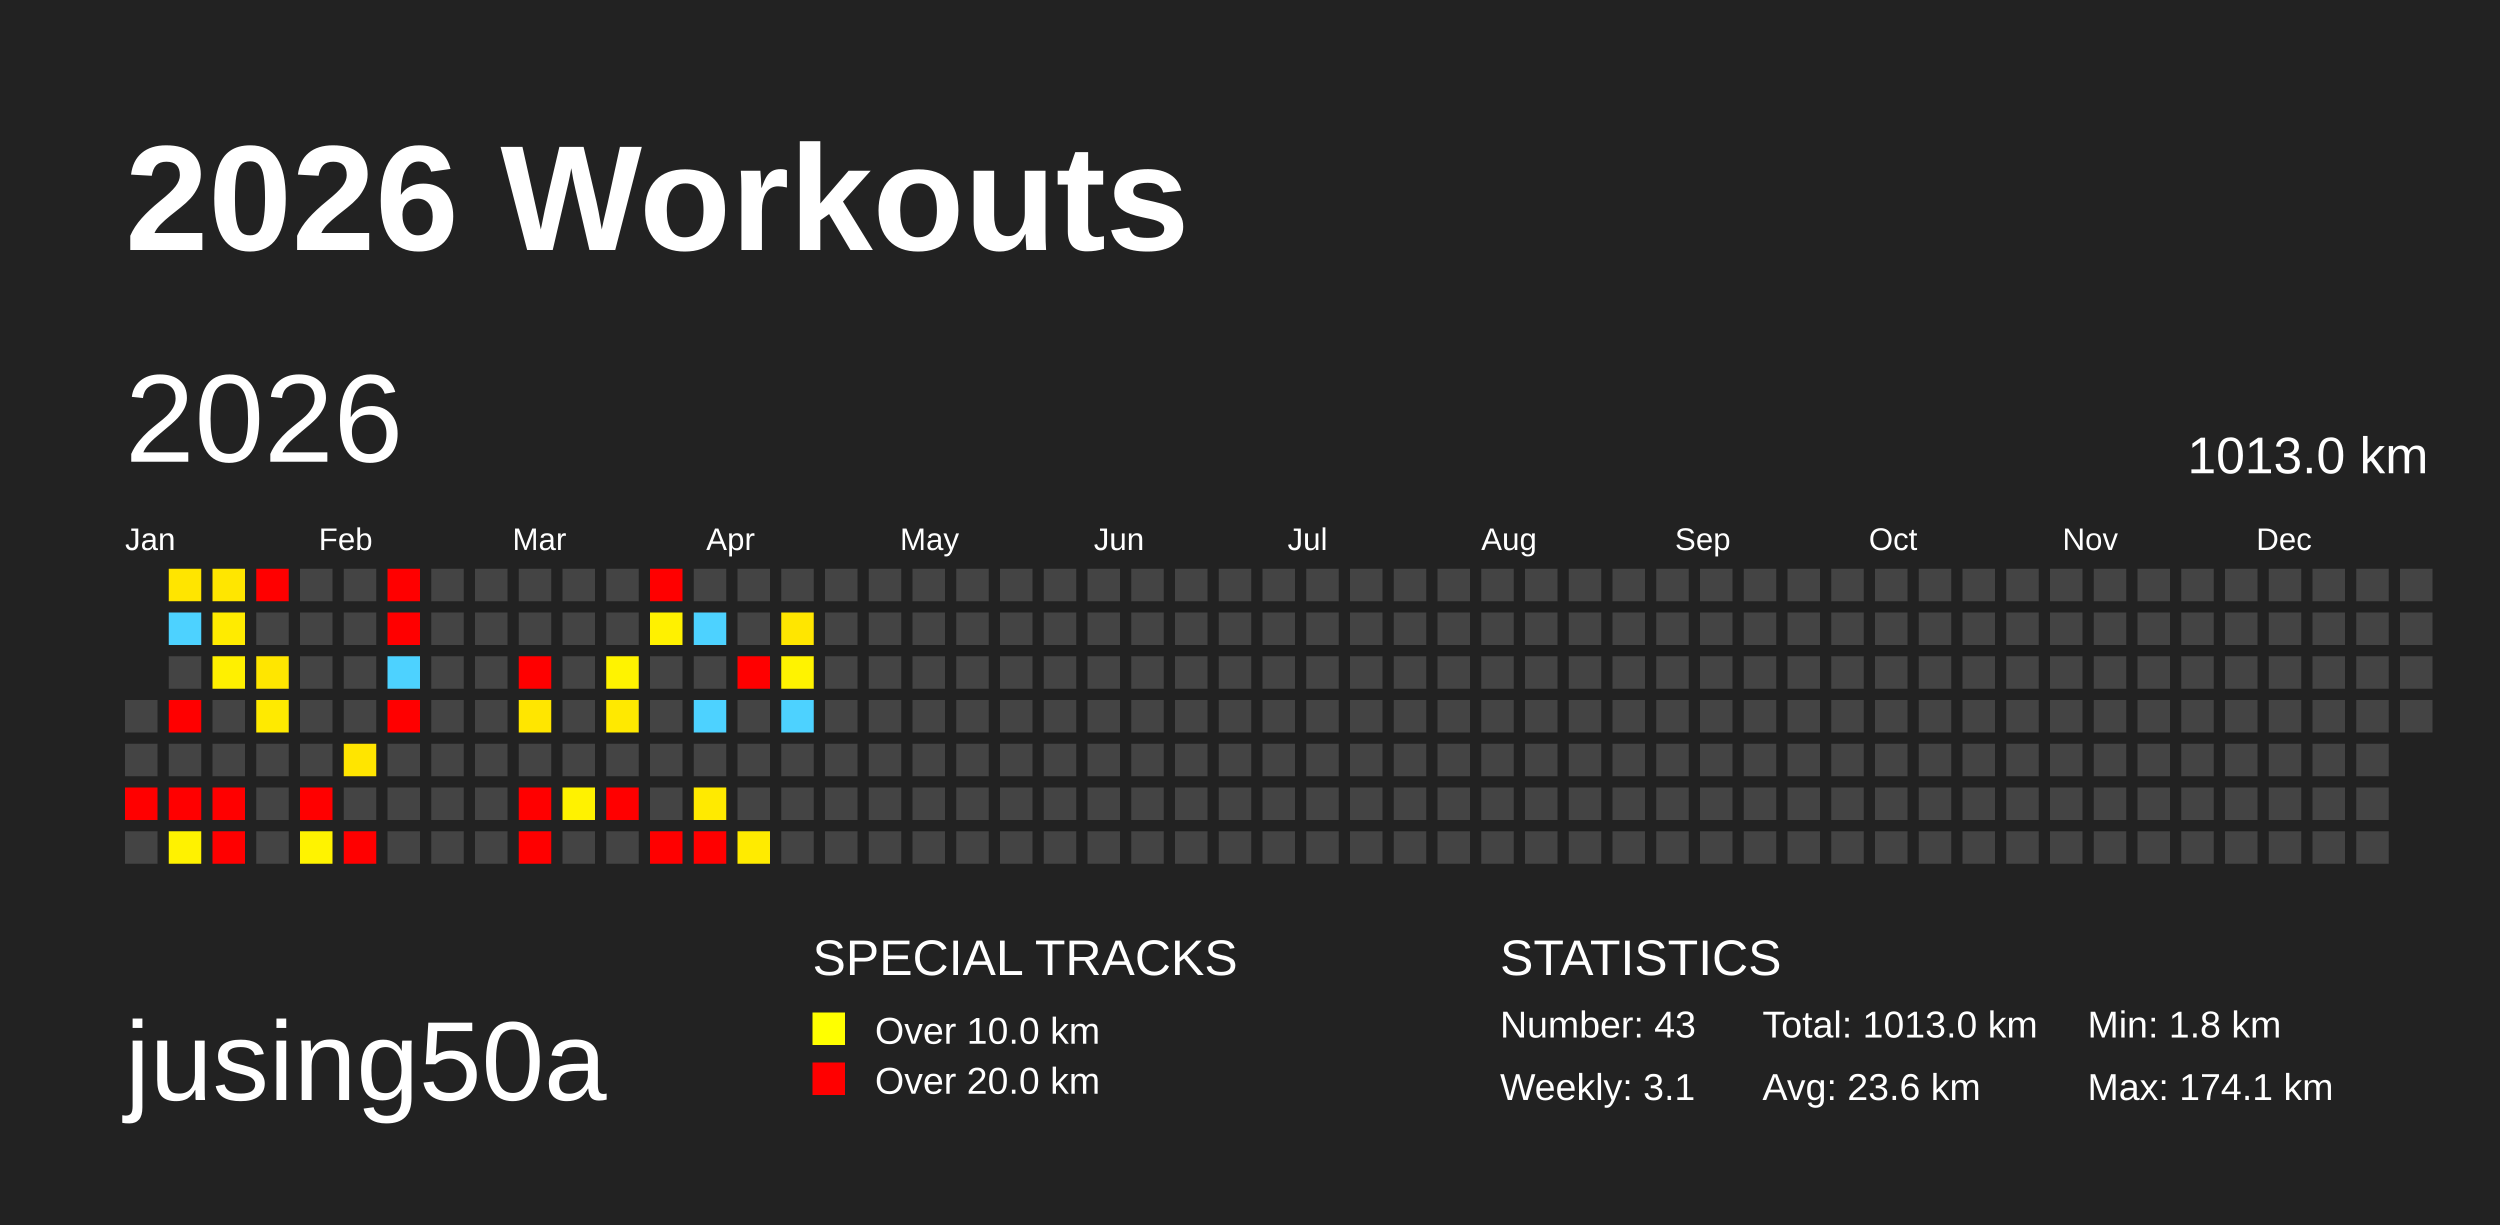
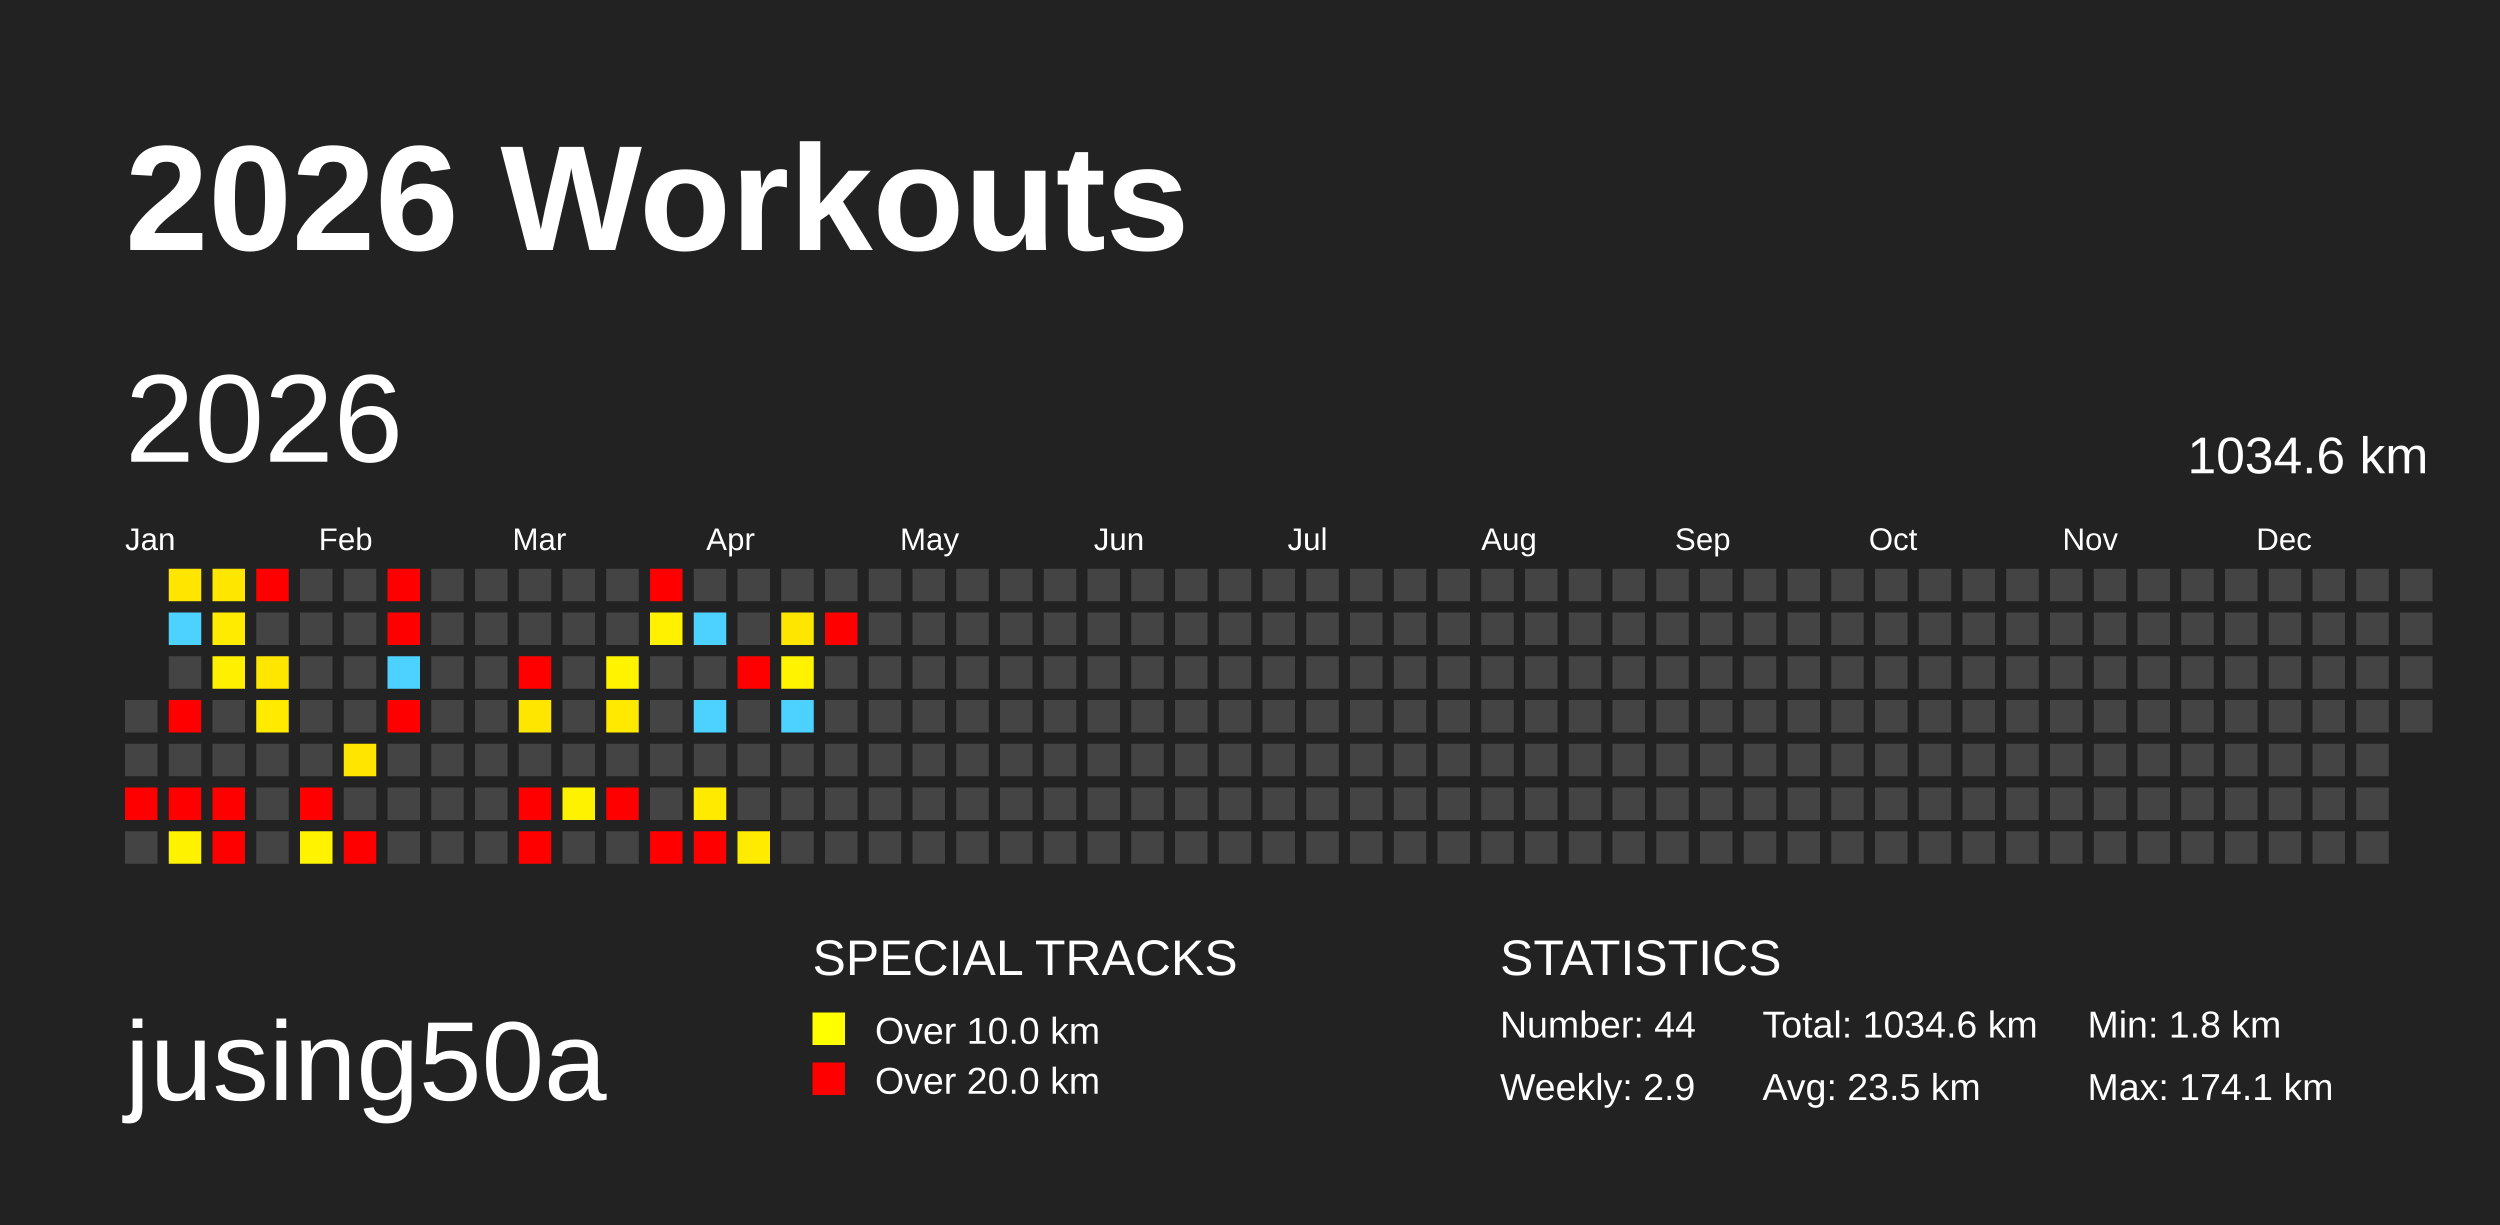
<svg xmlns="http://www.w3.org/2000/svg" baseProfile="full" height="98mm" version="1.1" viewBox="0,0,200,98" width="200mm">
  <defs />
  <rect fill="#222222" height="98" width="200" x="0" y="0" />
  <text fill="#FFFFFF" style="font-size:12px; font-family:Arial; font-weight:bold;" x="10" y="20">2026 Workouts</text>
  <text fill="#FFFFFF" style="font-size:9px; font-family:Arial" x="10" y="88">jusing50a</text>
  <text fill="#FFFFFF" style="font-size:4px; font-family:Arial" x="65" y="78">SPECIAL TRACKS</text>
  <rect fill="yellow" height="2.6" width="2.6" x="65" y="81" />
  <text fill="#FFFFFF" style="font-size:3px; font-family:Arial" x="70" y="83.5">Over 10.0 km</text>
  <rect fill="red" height="2.6" width="2.6" x="65" y="85" />
  <text fill="#FFFFFF" style="font-size:3px; font-family:Arial" x="70" y="87.5">Over 20.0 km</text>
  <text fill="#FFFFFF" style="font-size:4px; font-family:Arial" x="120" y="78">STATISTICS</text>
-   <text fill="#FFFFFF" style="font-size:3px; font-family:Arial" x="120" y="83">Number: 43</text>
-   <text fill="#FFFFFF" style="font-size:3px; font-family:Arial" x="120" y="88">Weekly: 3.1</text>
-   <text fill="#FFFFFF" style="font-size:3px; font-family:Arial" x="141" y="83">Total: 1013.0 km</text>
-   <text fill="#FFFFFF" style="font-size:3px; font-family:Arial" x="141" y="88">Avg: 23.6 km</text>
+   <text fill="#FFFFFF" style="font-size:3px; font-family:Arial" x="120" y="83">Number: 44</text>
+   <text fill="#FFFFFF" style="font-size:3px; font-family:Arial" x="120" y="88">Weekly: 2.9</text>
+   <text fill="#FFFFFF" style="font-size:3px; font-family:Arial" x="141" y="83">Total: 1034.6 km</text>
+   <text fill="#FFFFFF" style="font-size:3px; font-family:Arial" x="141" y="88">Avg: 23.5 km</text>
  <text fill="#FFFFFF" style="font-size:3px; font-family:Arial" x="167" y="83">Min: 1.8 km</text>
  <text fill="#FFFFFF" style="font-size:3px; font-family:Arial" x="167" y="88">Max: 174.1 km</text>
  <text dominant-baseline="hanging" fill="#FFFFFF" style="font-size:10.0px; font-family:Arial;" x="10" y="30">2026</text>
-   <text dominant-baseline="hanging" fill="#FFFFFF" style="font-size:4.125px; font-family:Arial;" x="175" y="35">1013.0 km</text>
+   <text dominant-baseline="hanging" fill="#FFFFFF" style="font-size:4.125px; font-family:Arial;" x="175" y="35">1034.6 km</text>
  <text fill="#FFFFFF" style="font-size:2.5px; font-family:Arial" x="10.0" y="44">Jan</text>
  <text fill="#FFFFFF" style="font-size:2.5px; font-family:Arial" x="25.5" y="44">Feb</text>
  <text fill="#FFFFFF" style="font-size:2.5px; font-family:Arial" x="41.0" y="44">Mar</text>
  <text fill="#FFFFFF" style="font-size:2.5px; font-family:Arial" x="56.5" y="44">Apr</text>
  <text fill="#FFFFFF" style="font-size:2.5px; font-family:Arial" x="72.0" y="44">May</text>
  <text fill="#FFFFFF" style="font-size:2.5px; font-family:Arial" x="87.5" y="44">Jun</text>
  <text fill="#FFFFFF" style="font-size:2.5px; font-family:Arial" x="103.0" y="44">Jul</text>
  <text fill="#FFFFFF" style="font-size:2.5px; font-family:Arial" x="118.5" y="44">Aug</text>
  <text fill="#FFFFFF" style="font-size:2.5px; font-family:Arial" x="134.0" y="44">Sep</text>
  <text fill="#FFFFFF" style="font-size:2.5px; font-family:Arial" x="149.5" y="44">Oct</text>
  <text fill="#FFFFFF" style="font-size:2.5px; font-family:Arial" x="165.0" y="44">Nov</text>
  <text fill="#FFFFFF" style="font-size:2.5px; font-family:Arial" x="180.5" y="44">Dec</text>
  <rect fill="#444444" height="2.6" width="2.6" x="10.0" y="56.0" />
  <rect fill="#444444" height="2.6" width="2.6" x="10.0" y="59.5" />
  <rect fill="red" height="2.6" width="2.6" x="10.0" y="63.0" />
  <rect fill="#444444" height="2.6" width="2.6" x="10.0" y="66.5" />
  <rect fill="#ffe500" height="2.6" width="2.6" x="13.5" y="45.5" />
  <rect fill="#4dd2ff" height="2.6" width="2.6" x="13.5" y="49.0" />
  <rect fill="#444444" height="2.6" width="2.6" x="13.5" y="52.5" />
  <rect fill="red" height="2.6" width="2.6" x="13.5" y="56.0" />
  <rect fill="#444444" height="2.6" width="2.6" x="13.5" y="59.5" />
  <rect fill="red" height="2.6" width="2.6" x="13.5" y="63.0" />
  <rect fill="#fff200" height="2.6" width="2.6" x="13.5" y="66.5" />
  <rect fill="#ffe600" height="2.6" width="2.6" x="17.0" y="45.5" />
  <rect fill="#ffeb00" height="2.6" width="2.6" x="17.0" y="49.0" />
  <rect fill="#fff000" height="2.6" width="2.6" x="17.0" y="52.5" />
  <rect fill="#444444" height="2.6" width="2.6" x="17.0" y="56.0" />
  <rect fill="#444444" height="2.6" width="2.6" x="17.0" y="59.5" />
  <rect fill="red" height="2.6" width="2.6" x="17.0" y="63.0" />
  <rect fill="red" height="2.6" width="2.6" x="17.0" y="66.5" />
  <rect fill="red" height="2.6" width="2.6" x="20.5" y="45.5" />
  <rect fill="#444444" height="2.6" width="2.6" x="20.5" y="49.0" />
  <rect fill="#ffe600" height="2.6" width="2.6" x="20.5" y="52.5" />
  <rect fill="#ffea00" height="2.6" width="2.6" x="20.5" y="56.0" />
  <rect fill="#444444" height="2.6" width="2.6" x="20.5" y="59.5" />
  <rect fill="#444444" height="2.6" width="2.6" x="20.5" y="63.0" />
  <rect fill="#444444" height="2.6" width="2.6" x="20.5" y="66.5" />
  <rect fill="#444444" height="2.6" width="2.6" x="24.0" y="45.5" />
  <rect fill="#444444" height="2.6" width="2.6" x="24.0" y="49.0" />
  <rect fill="#444444" height="2.6" width="2.6" x="24.0" y="52.5" />
  <rect fill="#444444" height="2.6" width="2.6" x="24.0" y="56.0" />
  <rect fill="#444444" height="2.6" width="2.6" x="24.0" y="59.5" />
  <rect fill="red" height="2.6" width="2.6" x="24.0" y="63.0" />
  <rect fill="#fff300" height="2.6" width="2.6" x="24.0" y="66.5" />
  <rect fill="#444444" height="2.6" width="2.6" x="27.5" y="45.5" />
  <rect fill="#444444" height="2.6" width="2.6" x="27.5" y="49.0" />
  <rect fill="#444444" height="2.6" width="2.6" x="27.5" y="52.5" />
  <rect fill="#444444" height="2.6" width="2.6" x="27.5" y="56.0" />
  <rect fill="#ffe500" height="2.6" width="2.6" x="27.5" y="59.5" />
  <rect fill="#444444" height="2.6" width="2.6" x="27.5" y="63.0" />
  <rect fill="red" height="2.6" width="2.6" x="27.5" y="66.5" />
  <rect fill="red" height="2.6" width="2.6" x="31.0" y="45.5" />
  <rect fill="red" height="2.6" width="2.6" x="31.0" y="49.0" />
  <rect fill="#4dd2ff" height="2.6" width="2.6" x="31.0" y="52.5" />
  <rect fill="red" height="2.6" width="2.6" x="31.0" y="56.0" />
  <rect fill="#444444" height="2.6" width="2.6" x="31.0" y="59.5" />
  <rect fill="#444444" height="2.6" width="2.6" x="31.0" y="63.0" />
  <rect fill="#444444" height="2.6" width="2.6" x="31.0" y="66.5" />
  <rect fill="#444444" height="2.6" width="2.6" x="34.5" y="45.5" />
  <rect fill="#444444" height="2.6" width="2.6" x="34.5" y="49.0" />
  <rect fill="#444444" height="2.6" width="2.6" x="34.5" y="52.5" />
  <rect fill="#444444" height="2.6" width="2.6" x="34.5" y="56.0" />
  <rect fill="#444444" height="2.6" width="2.6" x="34.5" y="59.5" />
  <rect fill="#444444" height="2.6" width="2.6" x="34.5" y="63.0" />
  <rect fill="#444444" height="2.6" width="2.6" x="34.5" y="66.5" />
  <rect fill="#444444" height="2.6" width="2.6" x="38.0" y="45.5" />
  <rect fill="#444444" height="2.6" width="2.6" x="38.0" y="49.0" />
  <rect fill="#444444" height="2.6" width="2.6" x="38.0" y="52.5" />
  <rect fill="#444444" height="2.6" width="2.6" x="38.0" y="56.0" />
  <rect fill="#444444" height="2.6" width="2.6" x="38.0" y="59.5" />
  <rect fill="#444444" height="2.6" width="2.6" x="38.0" y="63.0" />
  <rect fill="#444444" height="2.6" width="2.6" x="38.0" y="66.5" />
  <rect fill="#444444" height="2.6" width="2.6" x="41.5" y="45.5" />
  <rect fill="#444444" height="2.6" width="2.6" x="41.5" y="49.0" />
  <rect fill="red" height="2.6" width="2.6" x="41.5" y="52.5" />
  <rect fill="#ffe600" height="2.6" width="2.6" x="41.5" y="56.0" />
  <rect fill="#444444" height="2.6" width="2.6" x="41.5" y="59.5" />
  <rect fill="red" height="2.6" width="2.6" x="41.5" y="63.0" />
  <rect fill="red" height="2.6" width="2.6" x="41.5" y="66.5" />
  <rect fill="#444444" height="2.6" width="2.6" x="45.0" y="45.5" />
  <rect fill="#444444" height="2.6" width="2.6" x="45.0" y="49.0" />
  <rect fill="#444444" height="2.6" width="2.6" x="45.0" y="52.5" />
  <rect fill="#444444" height="2.6" width="2.6" x="45.0" y="56.0" />
  <rect fill="#444444" height="2.6" width="2.6" x="45.0" y="59.5" />
  <rect fill="#fff200" height="2.6" width="2.6" x="45.0" y="63.0" />
  <rect fill="#444444" height="2.6" width="2.6" x="45.0" y="66.5" />
  <rect fill="#444444" height="2.6" width="2.6" x="48.5" y="45.5" />
  <rect fill="#444444" height="2.6" width="2.6" x="48.5" y="49.0" />
  <rect fill="#fff300" height="2.6" width="2.6" x="48.5" y="52.5" />
  <rect fill="#ffe900" height="2.6" width="2.6" x="48.5" y="56.0" />
  <rect fill="#444444" height="2.6" width="2.6" x="48.5" y="59.5" />
  <rect fill="red" height="2.6" width="2.6" x="48.5" y="63.0" />
  <rect fill="#444444" height="2.6" width="2.6" x="48.5" y="66.5" />
  <rect fill="red" height="2.6" width="2.6" x="52.0" y="45.5" />
  <rect fill="#fff100" height="2.6" width="2.6" x="52.0" y="49.0" />
  <rect fill="#444444" height="2.6" width="2.6" x="52.0" y="52.5" />
  <rect fill="#444444" height="2.6" width="2.6" x="52.0" y="56.0" />
  <rect fill="#444444" height="2.6" width="2.6" x="52.0" y="59.5" />
  <rect fill="#444444" height="2.6" width="2.6" x="52.0" y="63.0" />
  <rect fill="red" height="2.6" width="2.6" x="52.0" y="66.5" />
  <rect fill="#444444" height="2.6" width="2.6" x="55.5" y="45.5" />
  <rect fill="#4dd2ff" height="2.6" width="2.6" x="55.5" y="49.0" />
  <rect fill="#444444" height="2.6" width="2.6" x="55.5" y="52.5" />
  <rect fill="#4dd2ff" height="2.6" width="2.6" x="55.5" y="56.0" />
  <rect fill="#444444" height="2.6" width="2.6" x="55.5" y="59.5" />
  <rect fill="#ffea00" height="2.6" width="2.6" x="55.5" y="63.0" />
  <rect fill="red" height="2.6" width="2.6" x="55.5" y="66.5" />
  <rect fill="#444444" height="2.6" width="2.6" x="59.0" y="45.5" />
  <rect fill="#444444" height="2.6" width="2.6" x="59.0" y="49.0" />
  <rect fill="red" height="2.6" width="2.6" x="59.0" y="52.5" />
  <rect fill="#444444" height="2.6" width="2.6" x="59.0" y="56.0" />
  <rect fill="#444444" height="2.6" width="2.6" x="59.0" y="59.5" />
  <rect fill="#444444" height="2.6" width="2.6" x="59.0" y="63.0" />
  <rect fill="#ffeb00" height="2.6" width="2.6" x="59.0" y="66.5" />
  <rect fill="#444444" height="2.6" width="2.6" x="62.5" y="45.5" />
  <rect fill="#ffe600" height="2.6" width="2.6" x="62.5" y="49.0" />
  <rect fill="#fff300" height="2.6" width="2.6" x="62.5" y="52.5" />
  <rect fill="#4dd2ff" height="2.6" width="2.6" x="62.5" y="56.0" />
  <rect fill="#444444" height="2.6" width="2.6" x="62.5" y="59.5" />
  <rect fill="#444444" height="2.6" width="2.6" x="62.5" y="63.0" />
  <rect fill="#444444" height="2.6" width="2.6" x="62.5" y="66.5" />
  <rect fill="#444444" height="2.6" width="2.6" x="66.0" y="45.5" />
-   <rect fill="#444444" height="2.6" width="2.6" x="66.0" y="49.0" />
+   <rect fill="red" height="2.6" width="2.6" x="66.0" y="49.0" />
  <rect fill="#444444" height="2.6" width="2.6" x="66.0" y="52.5" />
  <rect fill="#444444" height="2.6" width="2.6" x="66.0" y="56.0" />
  <rect fill="#444444" height="2.6" width="2.6" x="66.0" y="59.5" />
  <rect fill="#444444" height="2.6" width="2.6" x="66.0" y="63.0" />
  <rect fill="#444444" height="2.6" width="2.6" x="66.0" y="66.5" />
  <rect fill="#444444" height="2.6" width="2.6" x="69.5" y="45.5" />
  <rect fill="#444444" height="2.6" width="2.6" x="69.5" y="49.0" />
  <rect fill="#444444" height="2.6" width="2.6" x="69.5" y="52.5" />
  <rect fill="#444444" height="2.6" width="2.6" x="69.5" y="56.0" />
  <rect fill="#444444" height="2.6" width="2.6" x="69.5" y="59.5" />
  <rect fill="#444444" height="2.6" width="2.6" x="69.5" y="63.0" />
  <rect fill="#444444" height="2.6" width="2.6" x="69.5" y="66.5" />
  <rect fill="#444444" height="2.6" width="2.6" x="73.0" y="45.5" />
  <rect fill="#444444" height="2.6" width="2.6" x="73.0" y="49.0" />
  <rect fill="#444444" height="2.6" width="2.6" x="73.0" y="52.5" />
  <rect fill="#444444" height="2.6" width="2.6" x="73.0" y="56.0" />
  <rect fill="#444444" height="2.6" width="2.6" x="73.0" y="59.5" />
  <rect fill="#444444" height="2.6" width="2.6" x="73.0" y="63.0" />
  <rect fill="#444444" height="2.6" width="2.6" x="73.0" y="66.5" />
  <rect fill="#444444" height="2.6" width="2.6" x="76.5" y="45.5" />
  <rect fill="#444444" height="2.6" width="2.6" x="76.5" y="49.0" />
  <rect fill="#444444" height="2.6" width="2.6" x="76.5" y="52.5" />
  <rect fill="#444444" height="2.6" width="2.6" x="76.5" y="56.0" />
  <rect fill="#444444" height="2.6" width="2.6" x="76.5" y="59.5" />
  <rect fill="#444444" height="2.6" width="2.6" x="76.5" y="63.0" />
  <rect fill="#444444" height="2.6" width="2.6" x="76.5" y="66.5" />
  <rect fill="#444444" height="2.6" width="2.6" x="80.0" y="45.5" />
  <rect fill="#444444" height="2.6" width="2.6" x="80.0" y="49.0" />
  <rect fill="#444444" height="2.6" width="2.6" x="80.0" y="52.5" />
  <rect fill="#444444" height="2.6" width="2.6" x="80.0" y="56.0" />
  <rect fill="#444444" height="2.6" width="2.6" x="80.0" y="59.5" />
  <rect fill="#444444" height="2.6" width="2.6" x="80.0" y="63.0" />
  <rect fill="#444444" height="2.6" width="2.6" x="80.0" y="66.5" />
  <rect fill="#444444" height="2.6" width="2.6" x="83.5" y="45.5" />
  <rect fill="#444444" height="2.6" width="2.6" x="83.5" y="49.0" />
  <rect fill="#444444" height="2.6" width="2.6" x="83.5" y="52.5" />
  <rect fill="#444444" height="2.6" width="2.6" x="83.5" y="56.0" />
  <rect fill="#444444" height="2.6" width="2.6" x="83.5" y="59.5" />
  <rect fill="#444444" height="2.6" width="2.6" x="83.5" y="63.0" />
  <rect fill="#444444" height="2.6" width="2.6" x="83.5" y="66.5" />
  <rect fill="#444444" height="2.6" width="2.6" x="87.0" y="45.5" />
  <rect fill="#444444" height="2.6" width="2.6" x="87.0" y="49.0" />
  <rect fill="#444444" height="2.6" width="2.6" x="87.0" y="52.5" />
  <rect fill="#444444" height="2.6" width="2.6" x="87.0" y="56.0" />
  <rect fill="#444444" height="2.6" width="2.6" x="87.0" y="59.5" />
  <rect fill="#444444" height="2.6" width="2.6" x="87.0" y="63.0" />
  <rect fill="#444444" height="2.6" width="2.6" x="87.0" y="66.5" />
  <rect fill="#444444" height="2.6" width="2.6" x="90.5" y="45.5" />
  <rect fill="#444444" height="2.6" width="2.6" x="90.5" y="49.0" />
  <rect fill="#444444" height="2.6" width="2.6" x="90.5" y="52.5" />
  <rect fill="#444444" height="2.6" width="2.6" x="90.5" y="56.0" />
  <rect fill="#444444" height="2.6" width="2.6" x="90.5" y="59.5" />
  <rect fill="#444444" height="2.6" width="2.6" x="90.5" y="63.0" />
  <rect fill="#444444" height="2.6" width="2.6" x="90.5" y="66.5" />
  <rect fill="#444444" height="2.6" width="2.6" x="94.0" y="45.5" />
  <rect fill="#444444" height="2.6" width="2.6" x="94.0" y="49.0" />
  <rect fill="#444444" height="2.6" width="2.6" x="94.0" y="52.5" />
  <rect fill="#444444" height="2.6" width="2.6" x="94.0" y="56.0" />
  <rect fill="#444444" height="2.6" width="2.6" x="94.0" y="59.5" />
  <rect fill="#444444" height="2.6" width="2.6" x="94.0" y="63.0" />
  <rect fill="#444444" height="2.6" width="2.6" x="94.0" y="66.5" />
  <rect fill="#444444" height="2.6" width="2.6" x="97.5" y="45.5" />
  <rect fill="#444444" height="2.6" width="2.6" x="97.5" y="49.0" />
  <rect fill="#444444" height="2.6" width="2.6" x="97.5" y="52.5" />
  <rect fill="#444444" height="2.6" width="2.6" x="97.5" y="56.0" />
  <rect fill="#444444" height="2.6" width="2.6" x="97.5" y="59.5" />
  <rect fill="#444444" height="2.6" width="2.6" x="97.5" y="63.0" />
  <rect fill="#444444" height="2.6" width="2.6" x="97.5" y="66.5" />
  <rect fill="#444444" height="2.6" width="2.6" x="101.0" y="45.5" />
  <rect fill="#444444" height="2.6" width="2.6" x="101.0" y="49.0" />
  <rect fill="#444444" height="2.6" width="2.6" x="101.0" y="52.5" />
  <rect fill="#444444" height="2.6" width="2.6" x="101.0" y="56.0" />
  <rect fill="#444444" height="2.6" width="2.6" x="101.0" y="59.5" />
  <rect fill="#444444" height="2.6" width="2.6" x="101.0" y="63.0" />
  <rect fill="#444444" height="2.6" width="2.6" x="101.0" y="66.5" />
  <rect fill="#444444" height="2.6" width="2.6" x="104.5" y="45.5" />
  <rect fill="#444444" height="2.6" width="2.6" x="104.5" y="49.0" />
  <rect fill="#444444" height="2.6" width="2.6" x="104.5" y="52.5" />
  <rect fill="#444444" height="2.6" width="2.6" x="104.5" y="56.0" />
  <rect fill="#444444" height="2.6" width="2.6" x="104.5" y="59.5" />
  <rect fill="#444444" height="2.6" width="2.6" x="104.5" y="63.0" />
  <rect fill="#444444" height="2.6" width="2.6" x="104.5" y="66.5" />
  <rect fill="#444444" height="2.6" width="2.6" x="108.0" y="45.5" />
  <rect fill="#444444" height="2.6" width="2.6" x="108.0" y="49.0" />
  <rect fill="#444444" height="2.6" width="2.6" x="108.0" y="52.5" />
  <rect fill="#444444" height="2.6" width="2.6" x="108.0" y="56.0" />
  <rect fill="#444444" height="2.6" width="2.6" x="108.0" y="59.5" />
  <rect fill="#444444" height="2.6" width="2.6" x="108.0" y="63.0" />
  <rect fill="#444444" height="2.6" width="2.6" x="108.0" y="66.5" />
  <rect fill="#444444" height="2.6" width="2.6" x="111.5" y="45.5" />
  <rect fill="#444444" height="2.6" width="2.6" x="111.5" y="49.0" />
  <rect fill="#444444" height="2.6" width="2.6" x="111.5" y="52.5" />
  <rect fill="#444444" height="2.6" width="2.6" x="111.5" y="56.0" />
  <rect fill="#444444" height="2.6" width="2.6" x="111.5" y="59.5" />
  <rect fill="#444444" height="2.6" width="2.6" x="111.5" y="63.0" />
  <rect fill="#444444" height="2.6" width="2.6" x="111.5" y="66.5" />
  <rect fill="#444444" height="2.6" width="2.6" x="115.0" y="45.5" />
  <rect fill="#444444" height="2.6" width="2.6" x="115.0" y="49.0" />
  <rect fill="#444444" height="2.6" width="2.6" x="115.0" y="52.5" />
  <rect fill="#444444" height="2.6" width="2.6" x="115.0" y="56.0" />
  <rect fill="#444444" height="2.6" width="2.6" x="115.0" y="59.5" />
  <rect fill="#444444" height="2.6" width="2.6" x="115.0" y="63.0" />
  <rect fill="#444444" height="2.6" width="2.6" x="115.0" y="66.5" />
  <rect fill="#444444" height="2.6" width="2.6" x="118.5" y="45.5" />
  <rect fill="#444444" height="2.6" width="2.6" x="118.5" y="49.0" />
  <rect fill="#444444" height="2.6" width="2.6" x="118.5" y="52.5" />
  <rect fill="#444444" height="2.6" width="2.6" x="118.5" y="56.0" />
  <rect fill="#444444" height="2.6" width="2.6" x="118.5" y="59.5" />
  <rect fill="#444444" height="2.6" width="2.6" x="118.5" y="63.0" />
  <rect fill="#444444" height="2.6" width="2.6" x="118.5" y="66.5" />
  <rect fill="#444444" height="2.6" width="2.6" x="122.0" y="45.5" />
  <rect fill="#444444" height="2.6" width="2.6" x="122.0" y="49.0" />
  <rect fill="#444444" height="2.6" width="2.6" x="122.0" y="52.5" />
  <rect fill="#444444" height="2.6" width="2.6" x="122.0" y="56.0" />
  <rect fill="#444444" height="2.6" width="2.6" x="122.0" y="59.5" />
  <rect fill="#444444" height="2.6" width="2.6" x="122.0" y="63.0" />
  <rect fill="#444444" height="2.6" width="2.6" x="122.0" y="66.5" />
  <rect fill="#444444" height="2.6" width="2.6" x="125.5" y="45.5" />
  <rect fill="#444444" height="2.6" width="2.6" x="125.5" y="49.0" />
  <rect fill="#444444" height="2.6" width="2.6" x="125.5" y="52.5" />
  <rect fill="#444444" height="2.6" width="2.6" x="125.5" y="56.0" />
  <rect fill="#444444" height="2.6" width="2.6" x="125.5" y="59.5" />
  <rect fill="#444444" height="2.6" width="2.6" x="125.5" y="63.0" />
  <rect fill="#444444" height="2.6" width="2.6" x="125.5" y="66.5" />
  <rect fill="#444444" height="2.6" width="2.6" x="129.0" y="45.5" />
  <rect fill="#444444" height="2.6" width="2.6" x="129.0" y="49.0" />
  <rect fill="#444444" height="2.6" width="2.6" x="129.0" y="52.5" />
  <rect fill="#444444" height="2.6" width="2.6" x="129.0" y="56.0" />
  <rect fill="#444444" height="2.6" width="2.6" x="129.0" y="59.5" />
  <rect fill="#444444" height="2.6" width="2.6" x="129.0" y="63.0" />
  <rect fill="#444444" height="2.6" width="2.6" x="129.0" y="66.5" />
  <rect fill="#444444" height="2.6" width="2.6" x="132.5" y="45.5" />
  <rect fill="#444444" height="2.6" width="2.6" x="132.5" y="49.0" />
  <rect fill="#444444" height="2.6" width="2.6" x="132.5" y="52.5" />
  <rect fill="#444444" height="2.6" width="2.6" x="132.5" y="56.0" />
  <rect fill="#444444" height="2.6" width="2.6" x="132.5" y="59.5" />
  <rect fill="#444444" height="2.6" width="2.6" x="132.5" y="63.0" />
  <rect fill="#444444" height="2.6" width="2.6" x="132.5" y="66.5" />
  <rect fill="#444444" height="2.6" width="2.6" x="136.0" y="45.5" />
  <rect fill="#444444" height="2.6" width="2.6" x="136.0" y="49.0" />
  <rect fill="#444444" height="2.6" width="2.6" x="136.0" y="52.5" />
  <rect fill="#444444" height="2.6" width="2.6" x="136.0" y="56.0" />
  <rect fill="#444444" height="2.6" width="2.6" x="136.0" y="59.5" />
  <rect fill="#444444" height="2.6" width="2.6" x="136.0" y="63.0" />
  <rect fill="#444444" height="2.6" width="2.6" x="136.0" y="66.5" />
  <rect fill="#444444" height="2.6" width="2.6" x="139.5" y="45.5" />
  <rect fill="#444444" height="2.6" width="2.6" x="139.5" y="49.0" />
  <rect fill="#444444" height="2.6" width="2.6" x="139.5" y="52.5" />
  <rect fill="#444444" height="2.6" width="2.6" x="139.5" y="56.0" />
  <rect fill="#444444" height="2.6" width="2.6" x="139.5" y="59.5" />
  <rect fill="#444444" height="2.6" width="2.6" x="139.5" y="63.0" />
  <rect fill="#444444" height="2.6" width="2.6" x="139.5" y="66.5" />
  <rect fill="#444444" height="2.6" width="2.6" x="143.0" y="45.5" />
  <rect fill="#444444" height="2.6" width="2.6" x="143.0" y="49.0" />
  <rect fill="#444444" height="2.6" width="2.6" x="143.0" y="52.5" />
  <rect fill="#444444" height="2.6" width="2.6" x="143.0" y="56.0" />
  <rect fill="#444444" height="2.6" width="2.6" x="143.0" y="59.5" />
  <rect fill="#444444" height="2.6" width="2.6" x="143.0" y="63.0" />
  <rect fill="#444444" height="2.6" width="2.6" x="143.0" y="66.5" />
  <rect fill="#444444" height="2.6" width="2.6" x="146.5" y="45.5" />
  <rect fill="#444444" height="2.6" width="2.6" x="146.5" y="49.0" />
  <rect fill="#444444" height="2.6" width="2.6" x="146.5" y="52.5" />
  <rect fill="#444444" height="2.6" width="2.6" x="146.5" y="56.0" />
  <rect fill="#444444" height="2.6" width="2.6" x="146.5" y="59.5" />
  <rect fill="#444444" height="2.6" width="2.6" x="146.5" y="63.0" />
  <rect fill="#444444" height="2.6" width="2.6" x="146.5" y="66.5" />
  <rect fill="#444444" height="2.6" width="2.6" x="150.0" y="45.5" />
  <rect fill="#444444" height="2.6" width="2.6" x="150.0" y="49.0" />
  <rect fill="#444444" height="2.6" width="2.6" x="150.0" y="52.5" />
  <rect fill="#444444" height="2.6" width="2.6" x="150.0" y="56.0" />
  <rect fill="#444444" height="2.6" width="2.6" x="150.0" y="59.5" />
  <rect fill="#444444" height="2.6" width="2.6" x="150.0" y="63.0" />
  <rect fill="#444444" height="2.6" width="2.6" x="150.0" y="66.5" />
  <rect fill="#444444" height="2.6" width="2.6" x="153.5" y="45.5" />
  <rect fill="#444444" height="2.6" width="2.6" x="153.5" y="49.0" />
  <rect fill="#444444" height="2.6" width="2.6" x="153.5" y="52.5" />
  <rect fill="#444444" height="2.6" width="2.6" x="153.5" y="56.0" />
  <rect fill="#444444" height="2.6" width="2.6" x="153.5" y="59.5" />
  <rect fill="#444444" height="2.6" width="2.6" x="153.5" y="63.0" />
  <rect fill="#444444" height="2.6" width="2.6" x="153.5" y="66.5" />
  <rect fill="#444444" height="2.6" width="2.6" x="157.0" y="45.5" />
  <rect fill="#444444" height="2.6" width="2.6" x="157.0" y="49.0" />
  <rect fill="#444444" height="2.6" width="2.6" x="157.0" y="52.5" />
  <rect fill="#444444" height="2.6" width="2.6" x="157.0" y="56.0" />
  <rect fill="#444444" height="2.6" width="2.6" x="157.0" y="59.5" />
  <rect fill="#444444" height="2.6" width="2.6" x="157.0" y="63.0" />
  <rect fill="#444444" height="2.6" width="2.6" x="157.0" y="66.5" />
  <rect fill="#444444" height="2.6" width="2.6" x="160.5" y="45.5" />
  <rect fill="#444444" height="2.6" width="2.6" x="160.5" y="49.0" />
  <rect fill="#444444" height="2.6" width="2.6" x="160.5" y="52.5" />
  <rect fill="#444444" height="2.6" width="2.6" x="160.5" y="56.0" />
  <rect fill="#444444" height="2.6" width="2.6" x="160.5" y="59.5" />
  <rect fill="#444444" height="2.6" width="2.6" x="160.5" y="63.0" />
  <rect fill="#444444" height="2.6" width="2.6" x="160.5" y="66.5" />
  <rect fill="#444444" height="2.6" width="2.6" x="164.0" y="45.5" />
  <rect fill="#444444" height="2.6" width="2.6" x="164.0" y="49.0" />
  <rect fill="#444444" height="2.6" width="2.6" x="164.0" y="52.5" />
  <rect fill="#444444" height="2.6" width="2.6" x="164.0" y="56.0" />
  <rect fill="#444444" height="2.6" width="2.6" x="164.0" y="59.5" />
  <rect fill="#444444" height="2.6" width="2.6" x="164.0" y="63.0" />
  <rect fill="#444444" height="2.6" width="2.6" x="164.0" y="66.5" />
  <rect fill="#444444" height="2.6" width="2.6" x="167.5" y="45.5" />
  <rect fill="#444444" height="2.6" width="2.6" x="167.5" y="49.0" />
  <rect fill="#444444" height="2.6" width="2.6" x="167.5" y="52.5" />
  <rect fill="#444444" height="2.6" width="2.6" x="167.5" y="56.0" />
  <rect fill="#444444" height="2.6" width="2.6" x="167.5" y="59.5" />
  <rect fill="#444444" height="2.6" width="2.6" x="167.5" y="63.0" />
  <rect fill="#444444" height="2.6" width="2.6" x="167.5" y="66.5" />
  <rect fill="#444444" height="2.6" width="2.6" x="171.0" y="45.5" />
  <rect fill="#444444" height="2.6" width="2.6" x="171.0" y="49.0" />
  <rect fill="#444444" height="2.6" width="2.6" x="171.0" y="52.5" />
  <rect fill="#444444" height="2.6" width="2.6" x="171.0" y="56.0" />
  <rect fill="#444444" height="2.6" width="2.6" x="171.0" y="59.5" />
  <rect fill="#444444" height="2.6" width="2.6" x="171.0" y="63.0" />
  <rect fill="#444444" height="2.6" width="2.6" x="171.0" y="66.5" />
  <rect fill="#444444" height="2.6" width="2.6" x="174.5" y="45.5" />
  <rect fill="#444444" height="2.6" width="2.6" x="174.5" y="49.0" />
  <rect fill="#444444" height="2.6" width="2.6" x="174.5" y="52.5" />
  <rect fill="#444444" height="2.6" width="2.6" x="174.5" y="56.0" />
  <rect fill="#444444" height="2.6" width="2.6" x="174.5" y="59.5" />
  <rect fill="#444444" height="2.6" width="2.6" x="174.5" y="63.0" />
  <rect fill="#444444" height="2.6" width="2.6" x="174.5" y="66.5" />
  <rect fill="#444444" height="2.6" width="2.6" x="178.0" y="45.5" />
  <rect fill="#444444" height="2.6" width="2.6" x="178.0" y="49.0" />
  <rect fill="#444444" height="2.6" width="2.6" x="178.0" y="52.5" />
  <rect fill="#444444" height="2.6" width="2.6" x="178.0" y="56.0" />
  <rect fill="#444444" height="2.6" width="2.6" x="178.0" y="59.5" />
  <rect fill="#444444" height="2.6" width="2.6" x="178.0" y="63.0" />
  <rect fill="#444444" height="2.6" width="2.6" x="178.0" y="66.5" />
  <rect fill="#444444" height="2.6" width="2.6" x="181.5" y="45.5" />
  <rect fill="#444444" height="2.6" width="2.6" x="181.5" y="49.0" />
  <rect fill="#444444" height="2.6" width="2.6" x="181.5" y="52.5" />
  <rect fill="#444444" height="2.6" width="2.6" x="181.5" y="56.0" />
  <rect fill="#444444" height="2.6" width="2.6" x="181.5" y="59.5" />
  <rect fill="#444444" height="2.6" width="2.6" x="181.5" y="63.0" />
  <rect fill="#444444" height="2.6" width="2.6" x="181.5" y="66.5" />
  <rect fill="#444444" height="2.6" width="2.6" x="185.0" y="45.5" />
  <rect fill="#444444" height="2.6" width="2.6" x="185.0" y="49.0" />
  <rect fill="#444444" height="2.6" width="2.6" x="185.0" y="52.5" />
  <rect fill="#444444" height="2.6" width="2.6" x="185.0" y="56.0" />
  <rect fill="#444444" height="2.6" width="2.6" x="185.0" y="59.5" />
  <rect fill="#444444" height="2.6" width="2.6" x="185.0" y="63.0" />
  <rect fill="#444444" height="2.6" width="2.6" x="185.0" y="66.5" />
  <rect fill="#444444" height="2.6" width="2.6" x="188.5" y="45.5" />
  <rect fill="#444444" height="2.6" width="2.6" x="188.5" y="49.0" />
  <rect fill="#444444" height="2.6" width="2.6" x="188.5" y="52.5" />
  <rect fill="#444444" height="2.6" width="2.6" x="188.5" y="56.0" />
  <rect fill="#444444" height="2.6" width="2.6" x="188.5" y="59.5" />
  <rect fill="#444444" height="2.6" width="2.6" x="188.5" y="63.0" />
  <rect fill="#444444" height="2.6" width="2.6" x="188.5" y="66.5" />
  <rect fill="#444444" height="2.6" width="2.6" x="192.0" y="45.5" />
  <rect fill="#444444" height="2.6" width="2.6" x="192.0" y="49.0" />
  <rect fill="#444444" height="2.6" width="2.6" x="192.0" y="52.5" />
  <rect fill="#444444" height="2.6" width="2.6" x="192.0" y="56.0" />
</svg>
